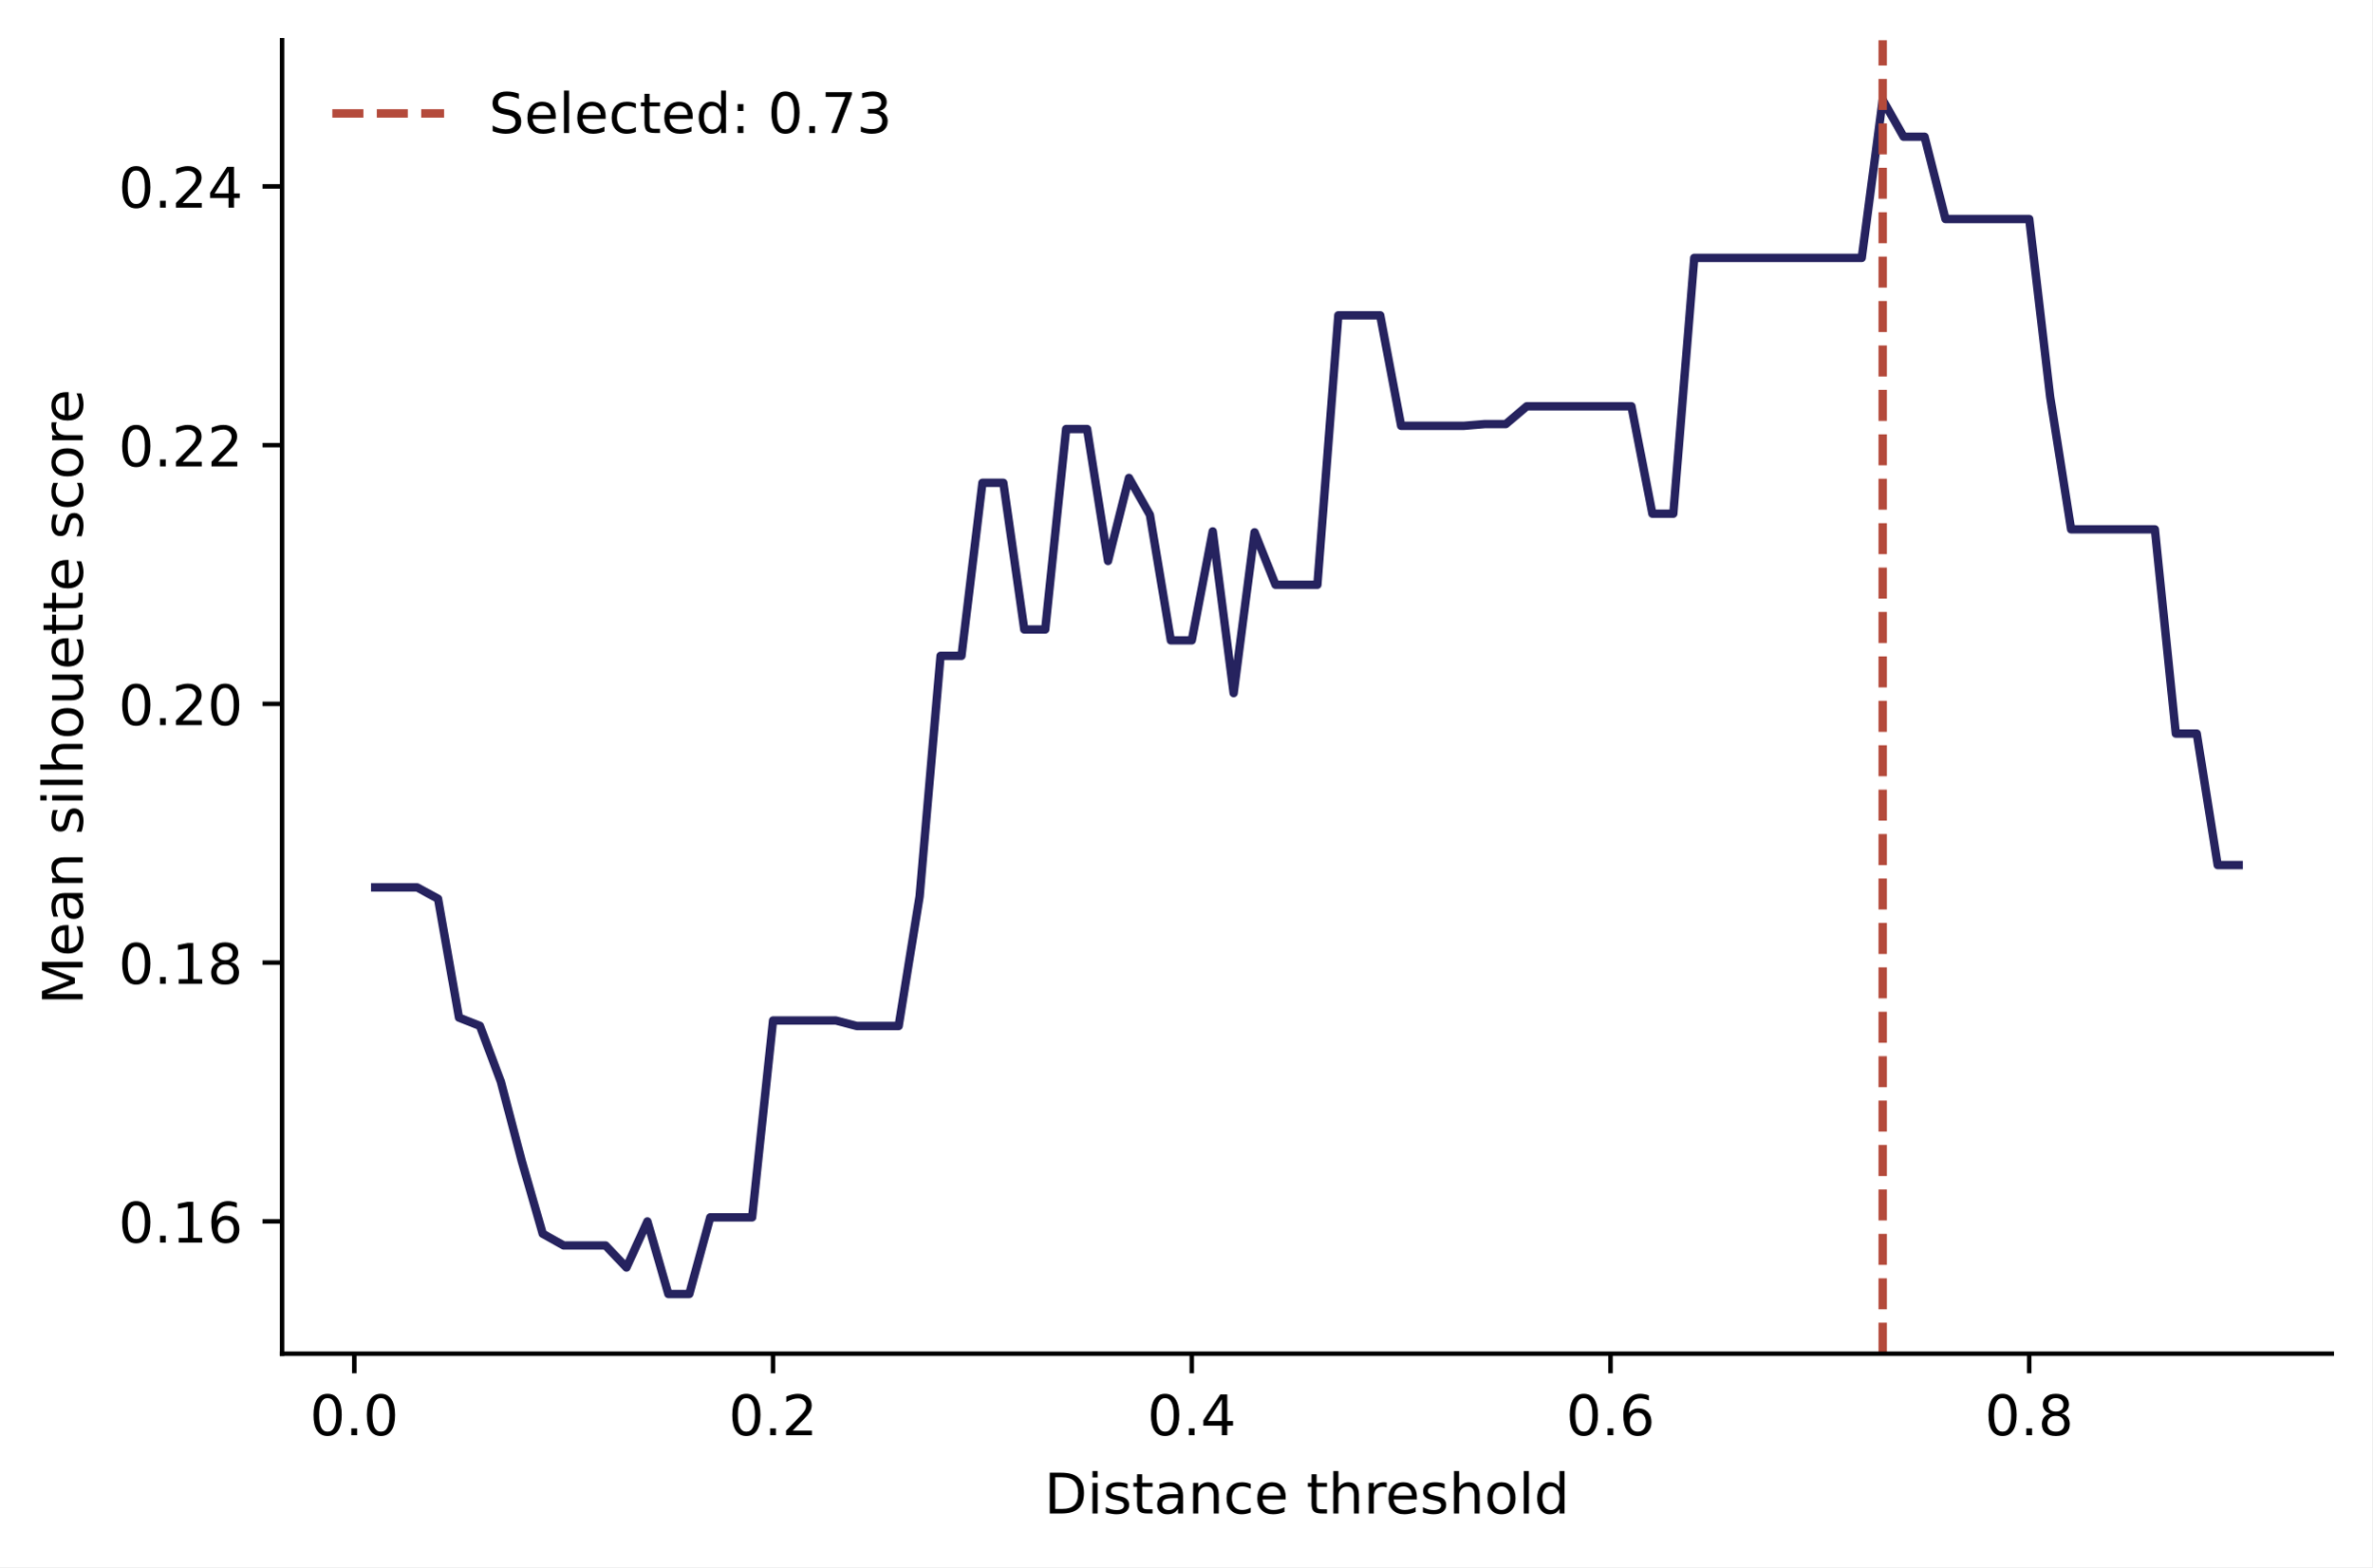
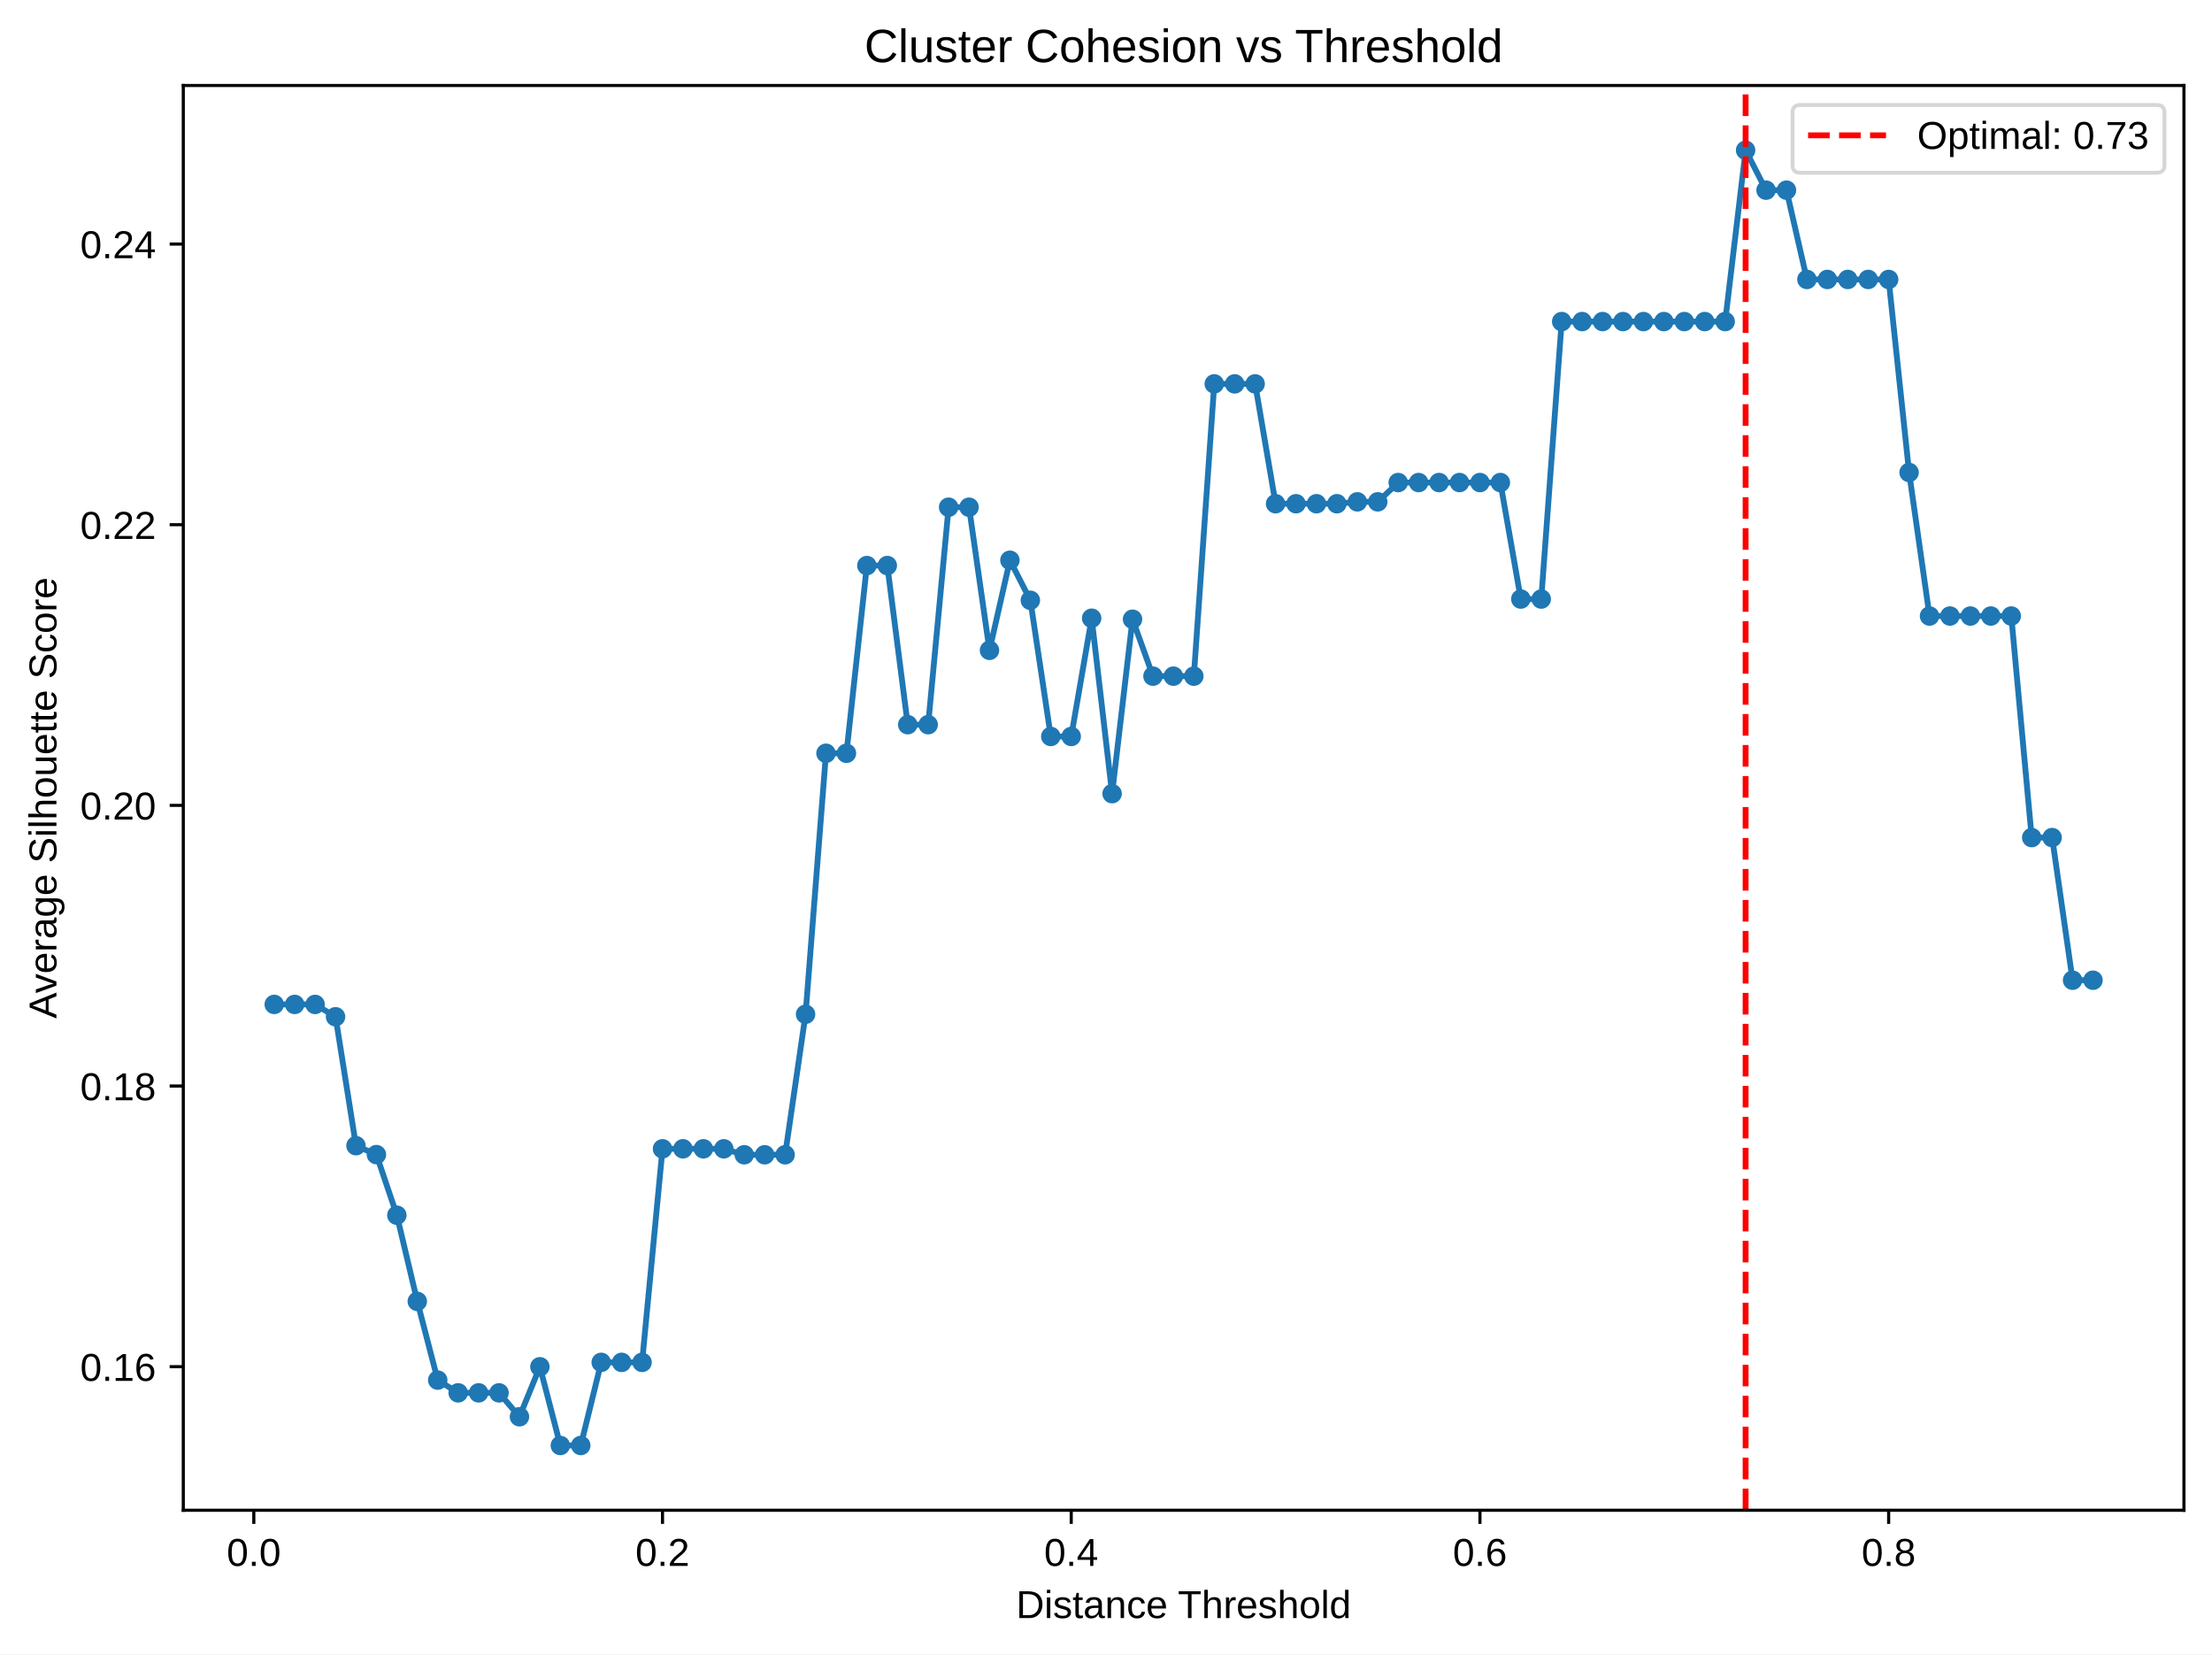
- <svg xmlns="http://www.w3.org/2000/svg" xmlns:xlink="http://www.w3.org/1999/xlink" width="424.424pt" height="280.478pt" viewBox="0 0 424.424 280.478" version="1.1">
+ <svg xmlns="http://www.w3.org/2000/svg" xmlns:xlink="http://www.w3.org/1999/xlink" width="567.743pt" height="424.498pt" viewBox="0 0 567.743 424.498" version="1.1">
  <defs>
    <style type="text/css">*{stroke-linejoin: round; stroke-linecap: butt}</style>
  </defs>
  <g id="figure_1">
    <g id="patch_1">
-       <path d="M 0 280.478  L 424.424 280.478  L 424.424 0  L 0 0  z " style="fill: #ffffff" />
+       <path d="M 0 424.498  L 567.743 424.498  L 567.743 0  L 0 0  z " style="fill: #ffffff" />
    </g>
    <g id="axes_1">
      <g id="patch_2">
-         <path d="M 50.466 242.278  L 417.224 242.278  L 417.224 7.2  L 50.466 7.2  z " style="fill: #ffffff" />
+         <path d="M 47.046 387.528  L 560.543 387.528  L 560.543 21.936  L 47.046 21.936  z " style="fill: #ffffff" />
      </g>
      <g id="matplotlib.axis_1">
        <g id="xtick_1">
          <g id="line2d_1">
            <defs>
-               <path id="m70bf249111" d="M 0 0  L 0 3.5  " style="stroke: #000000; stroke-width: 0.8" />
+               <path id="m20010faf57" d="M 0 0  L 0 3.5  " style="stroke: #000000; stroke-width: 0.8" />
            </defs>
            <g>
-               <use xlink:href="#m70bf249111" x="63.391" y="242.278" style="stroke: #000000; stroke-width: 0.8" />
+               <use xlink:href="#m20010faf57" x="65.142" y="387.528" style="stroke: #000000; stroke-width: 0.8" />
            </g>
          </g>
          <g id="text_1">
-             <text style="font-size: 10px; font-family: 'DejaVu Sans'; text-anchor: middle" x="63.391" y="256.875" transform="rotate(-0 63.39096 256.8753)">0.0</text>
+             <text style="font-size: 10px; font-family: 'Arial', sans-serif; text-anchor: middle" x="65.142" y="401.809" transform="rotate(-0 65.14157 401.8085)">0.0</text>
          </g>
        </g>
        <g id="xtick_2">
          <g id="line2d_2">
            <g>
-               <use xlink:href="#m70bf249111" x="138.316" y="242.278" style="stroke: #000000; stroke-width: 0.8" />
+               <use xlink:href="#m20010faf57" x="170.044" y="387.528" style="stroke: #000000; stroke-width: 0.8" />
            </g>
          </g>
          <g id="text_2">
-             <text style="font-size: 10px; font-family: 'DejaVu Sans'; text-anchor: middle" x="138.316" y="256.875" transform="rotate(-0 138.3159 256.8753)">0.2</text>
+             <text style="font-size: 10px; font-family: 'Arial', sans-serif; text-anchor: middle" x="170.044" y="401.809" transform="rotate(-0 170.044 401.8085)">0.2</text>
          </g>
        </g>
        <g id="xtick_3">
          <g id="line2d_3">
            <g>
-               <use xlink:href="#m70bf249111" x="213.241" y="242.278" style="stroke: #000000; stroke-width: 0.8" />
+               <use xlink:href="#m20010faf57" x="274.946" y="387.528" style="stroke: #000000; stroke-width: 0.8" />
            </g>
          </g>
          <g id="text_3">
-             <text style="font-size: 10px; font-family: 'DejaVu Sans'; text-anchor: middle" x="213.241" y="256.875" transform="rotate(-0 213.2409 256.8753)">0.4</text>
+             <text style="font-size: 10px; font-family: 'Arial', sans-serif; text-anchor: middle" x="274.946" y="401.809" transform="rotate(-0 274.9465 401.8085)">0.4</text>
          </g>
        </g>
        <g id="xtick_4">
          <g id="line2d_4">
            <g>
-               <use xlink:href="#m70bf249111" x="288.166" y="242.278" style="stroke: #000000; stroke-width: 0.8" />
+               <use xlink:href="#m20010faf57" x="379.849" y="387.528" style="stroke: #000000; stroke-width: 0.8" />
            </g>
          </g>
          <g id="text_4">
-             <text style="font-size: 10px; font-family: 'DejaVu Sans'; text-anchor: middle" x="288.166" y="256.875" transform="rotate(-0 288.1658 256.8753)">0.6</text>
+             <text style="font-size: 10px; font-family: 'Arial', sans-serif; text-anchor: middle" x="379.849" y="401.809" transform="rotate(-0 379.8489 401.8085)">0.6</text>
          </g>
        </g>
        <g id="xtick_5">
          <g id="line2d_5">
            <g>
-               <use xlink:href="#m70bf249111" x="363.091" y="242.278" style="stroke: #000000; stroke-width: 0.8" />
+               <use xlink:href="#m20010faf57" x="484.751" y="387.528" style="stroke: #000000; stroke-width: 0.8" />
            </g>
          </g>
          <g id="text_5">
-             <text style="font-size: 10px; font-family: 'DejaVu Sans'; text-anchor: middle" x="363.091" y="256.875" transform="rotate(-0 363.0908 256.8753)">0.8</text>
+             <text style="font-size: 10px; font-family: 'Arial', sans-serif; text-anchor: middle" x="484.751" y="401.809" transform="rotate(-0 484.7514 401.8085)">0.8</text>
          </g>
        </g>
        <g id="text_6">
-           <text style="font-size: 10px; font-family: 'DejaVu Sans'; text-anchor: middle" x="233.845" y="270.876" transform="rotate(-0 233.8452 270.8761)">Distance threshold</text>
+           <text style="font-size: 10px; font-family: 'Arial', sans-serif; text-anchor: middle" x="303.795" y="415.193" transform="rotate(-0 303.7946 415.1933)">Distance Threshold</text>
        </g>
      </g>
      <g id="matplotlib.axis_2">
        <g id="ytick_1">
          <g id="line2d_6">
            <defs>
-               <path id="m12862e683e" d="M 0 0  L -3.5 0  " style="stroke: #000000; stroke-width: 0.8" />
+               <path id="me46d1c47de" d="M 0 0  L -3.5 0  " style="stroke: #000000; stroke-width: 0.8" />
            </defs>
            <g>
-               <use xlink:href="#m12862e683e" x="50.466" y="218.594" style="stroke: #000000; stroke-width: 0.8" />
+               <use xlink:href="#me46d1c47de" x="47.046" y="350.695" style="stroke: #000000; stroke-width: 0.8" />
            </g>
          </g>
          <g id="text_7">
-             <text style="font-size: 10px; font-family: 'DejaVu Sans'; text-anchor: end" x="43.466" y="222.393" transform="rotate(-0 43.46641 222.3928)">0.16</text>
+             <text style="font-size: 10px; font-family: 'Arial', sans-serif; text-anchor: end" x="40.046" y="354.336" transform="rotate(-0 40.0459 354.3356)">0.16</text>
          </g>
        </g>
        <g id="ytick_2">
          <g id="line2d_7">
            <g>
-               <use xlink:href="#m12862e683e" x="50.466" y="172.285" style="stroke: #000000; stroke-width: 0.8" />
+               <use xlink:href="#me46d1c47de" x="47.046" y="278.677" style="stroke: #000000; stroke-width: 0.8" />
            </g>
          </g>
          <g id="text_8">
-             <text style="font-size: 10px; font-family: 'DejaVu Sans'; text-anchor: end" x="43.466" y="176.084" transform="rotate(-0 43.46641 176.0842)">0.18</text>
+             <text style="font-size: 10px; font-family: 'Arial', sans-serif; text-anchor: end" x="40.046" y="282.317" transform="rotate(-0 40.0459 282.3167)">0.18</text>
          </g>
        </g>
        <g id="ytick_3">
          <g id="line2d_8">
            <g>
-               <use xlink:href="#m12862e683e" x="50.466" y="125.977" style="stroke: #000000; stroke-width: 0.8" />
+               <use xlink:href="#me46d1c47de" x="47.046" y="206.658" style="stroke: #000000; stroke-width: 0.8" />
            </g>
          </g>
          <g id="text_9">
-             <text style="font-size: 10px; font-family: 'DejaVu Sans'; text-anchor: end" x="43.466" y="129.776" transform="rotate(-0 43.46641 129.7756)">0.20</text>
+             <text style="font-size: 10px; font-family: 'Arial', sans-serif; text-anchor: end" x="40.046" y="210.298" transform="rotate(-0 40.0459 210.2977)">0.20</text>
          </g>
        </g>
        <g id="ytick_4">
          <g id="line2d_9">
            <g>
-               <use xlink:href="#m12862e683e" x="50.466" y="79.668" style="stroke: #000000; stroke-width: 0.8" />
+               <use xlink:href="#me46d1c47de" x="47.046" y="134.639" style="stroke: #000000; stroke-width: 0.8" />
            </g>
          </g>
          <g id="text_10">
-             <text style="font-size: 10px; font-family: 'DejaVu Sans'; text-anchor: end" x="43.466" y="83.467" transform="rotate(-0 43.46641 83.46705)">0.22</text>
+             <text style="font-size: 10px; font-family: 'Arial', sans-serif; text-anchor: end" x="40.046" y="138.279" transform="rotate(-0 40.0459 138.2788)">0.22</text>
          </g>
        </g>
        <g id="ytick_5">
          <g id="line2d_10">
            <g>
-               <use xlink:href="#m12862e683e" x="50.466" y="33.36" style="stroke: #000000; stroke-width: 0.8" />
+               <use xlink:href="#me46d1c47de" x="47.046" y="62.62" style="stroke: #000000; stroke-width: 0.8" />
            </g>
          </g>
          <g id="text_11">
-             <text style="font-size: 10px; font-family: 'DejaVu Sans'; text-anchor: end" x="43.466" y="37.158" transform="rotate(-0 43.46641 37.15845)">0.24</text>
+             <text style="font-size: 10px; font-family: 'Arial', sans-serif; text-anchor: end" x="40.046" y="66.26" transform="rotate(-0 40.0459 66.25982)">0.24</text>
          </g>
        </g>
        <g id="text_12">
-           <text style="font-size: 10px; font-family: 'DejaVu Sans'; text-anchor: middle" x="14.798" y="124.739" transform="rotate(-90 14.79844 124.7388)">Mean silhouette score</text>
+           <text style="font-size: 10px; font-family: 'Arial', sans-serif; text-anchor: middle" x="14.48" y="204.732" transform="rotate(-90 14.48027 204.7323)">Average Silhouette Score</text>
        </g>
      </g>
      <g id="line2d_11">
-         <path d="M 67.137 158.82  L 70.883 158.82  L 74.63 158.82  L 78.376 160.856  L 82.122 182.128  L 85.868 183.601  L 89.615 193.6  L 93.361 207.817  L 97.107 220.807  L 100.853 222.908  L 104.6 222.908  L 108.346 222.908  L 112.092 226.851  L 115.838 218.604  L 119.585 231.592  L 123.331 231.592  L 127.077 217.879  L 130.823 217.879  L 134.57 217.879  L 138.316 182.643  L 142.062 182.643  L 145.808 182.643  L 149.555 182.643  L 153.301 183.626  L 157.047 183.626  L 160.793 183.626  L 164.54 160.443  L 168.286 117.381  L 172.032 117.381  L 175.778 86.41  L 179.525 86.41  L 183.271 112.663  L 187.017 112.663  L 190.763 76.783  L 194.51 76.783  L 198.256 100.397  L 202.002 85.533  L 205.748 92.139  L 209.495 114.608  L 213.241 114.608  L 216.987 95.101  L 220.733 124.045  L 224.48 95.265  L 228.226 104.657  L 231.972 104.657  L 235.718 104.657  L 239.465 56.432  L 243.211 56.432  L 246.957 56.432  L 250.703 76.208  L 254.45 76.208  L 258.196 76.208  L 261.942 76.208  L 265.688 75.897  L 269.435 75.897  L 273.181 72.713  L 276.927 72.713  L 280.673 72.713  L 284.42 72.713  L 288.166 72.713  L 291.912 72.713  L 295.658 91.936  L 299.405 91.936  L 303.151 46.153  L 306.897 46.153  L 310.643 46.153  L 314.39 46.153  L 318.136 46.153  L 321.882 46.153  L 325.628 46.153  L 329.375 46.153  L 333.121 46.153  L 336.867 17.885  L 340.613 24.472  L 344.36 24.472  L 348.106 39.201  L 351.852 39.201  L 355.598 39.201  L 359.345 39.201  L 363.091 39.201  L 366.837 71.051  L 370.583 94.737  L 374.33 94.737  L 378.076 94.737  L 381.822 94.737  L 385.568 94.737  L 389.315 131.292  L 393.061 131.292  L 396.807 154.826  L 400.553 154.826  " clip-path="url(#p72cd933d63)" style="fill: none; stroke: #26235f; stroke-width: 1.5; stroke-linecap: square" />
+         <path d="M 70.387 257.735  L 75.632 257.735  L 80.877 257.735  L 86.122 260.901  L 91.367 293.984  L 96.612 296.275  L 101.857 311.825  L 107.103 333.935  L 112.348 354.136  L 117.593 357.405  L 122.838 357.405  L 128.083 357.405  L 133.328 363.537  L 138.573 350.711  L 143.818 370.91  L 149.064 370.91  L 154.309 349.583  L 159.554 349.583  L 164.799 349.583  L 170.044 294.785  L 175.289 294.785  L 180.534 294.785  L 185.779 294.785  L 191.025 296.313  L 196.27 296.313  L 201.515 296.313  L 206.76 260.26  L 212.005 193.29  L 217.25 193.29  L 222.495 145.123  L 227.74 145.123  L 232.985 185.953  L 238.231 185.953  L 243.476 130.151  L 248.721 130.151  L 253.966 166.875  L 259.211 143.76  L 264.456 154.034  L 269.701 188.977  L 274.946 188.977  L 280.192 158.64  L 285.437 203.653  L 290.682 158.895  L 295.927 173.501  L 301.172 173.501  L 306.417 173.501  L 311.662 98.501  L 316.907 98.501  L 322.153 98.501  L 327.398 129.257  L 332.643 129.257  L 337.888 129.257  L 343.133 129.257  L 348.378 128.774  L 353.623 128.774  L 358.868 123.822  L 364.114 123.822  L 369.359 123.822  L 374.604 123.822  L 379.849 123.822  L 385.094 123.822  L 390.339 153.718  L 395.584 153.718  L 400.829 82.516  L 406.075 82.516  L 411.32 82.516  L 416.565 82.516  L 421.81 82.516  L 427.055 82.516  L 432.3 82.516  L 437.545 82.516  L 442.79 82.516  L 448.036 38.554  L 453.281 48.797  L 458.526 48.797  L 463.771 71.705  L 469.016 71.705  L 474.261 71.705  L 479.506 71.705  L 484.751 71.705  L 489.997 121.237  L 495.242 158.073  L 500.487 158.073  L 505.732 158.073  L 510.977 158.073  L 516.222 158.073  L 521.467 214.924  L 526.712 214.924  L 531.957 251.524  L 537.203 251.524  " clip-path="url(#pd60b3ec2c4)" style="fill: none; stroke: #1f77b4; stroke-width: 1.5; stroke-linecap: square" />
+         <defs>
+           <path id="mebb94356d7" d="M 0 2  C 0.53 2 1.039 1.789 1.414 1.414  C 1.789 1.039 2 0.53 2 0  C 2 -0.53 1.789 -1.039 1.414 -1.414  C 1.039 -1.789 0.53 -2 0 -2  C -0.53 -2 -1.039 -1.789 -1.414 -1.414  C -1.789 -1.039 -2 -0.53 -2 0  C -2 0.53 -1.789 1.039 -1.414 1.414  C -1.039 1.789 -0.53 2 0 2  z " style="stroke: #1f77b4" />
+         </defs>
+         <g clip-path="url(#pd60b3ec2c4)">
+           <use xlink:href="#mebb94356d7" x="70.387" y="257.735" style="fill: #1f77b4; stroke: #1f77b4" />
+           <use xlink:href="#mebb94356d7" x="75.632" y="257.735" style="fill: #1f77b4; stroke: #1f77b4" />
+           <use xlink:href="#mebb94356d7" x="80.877" y="257.735" style="fill: #1f77b4; stroke: #1f77b4" />
+           <use xlink:href="#mebb94356d7" x="86.122" y="260.901" style="fill: #1f77b4; stroke: #1f77b4" />
+           <use xlink:href="#mebb94356d7" x="91.367" y="293.984" style="fill: #1f77b4; stroke: #1f77b4" />
+           <use xlink:href="#mebb94356d7" x="96.612" y="296.275" style="fill: #1f77b4; stroke: #1f77b4" />
+           <use xlink:href="#mebb94356d7" x="101.857" y="311.825" style="fill: #1f77b4; stroke: #1f77b4" />
+           <use xlink:href="#mebb94356d7" x="107.103" y="333.935" style="fill: #1f77b4; stroke: #1f77b4" />
+           <use xlink:href="#mebb94356d7" x="112.348" y="354.136" style="fill: #1f77b4; stroke: #1f77b4" />
+           <use xlink:href="#mebb94356d7" x="117.593" y="357.405" style="fill: #1f77b4; stroke: #1f77b4" />
+           <use xlink:href="#mebb94356d7" x="122.838" y="357.405" style="fill: #1f77b4; stroke: #1f77b4" />
+           <use xlink:href="#mebb94356d7" x="128.083" y="357.405" style="fill: #1f77b4; stroke: #1f77b4" />
+           <use xlink:href="#mebb94356d7" x="133.328" y="363.537" style="fill: #1f77b4; stroke: #1f77b4" />
+           <use xlink:href="#mebb94356d7" x="138.573" y="350.711" style="fill: #1f77b4; stroke: #1f77b4" />
+           <use xlink:href="#mebb94356d7" x="143.818" y="370.91" style="fill: #1f77b4; stroke: #1f77b4" />
+           <use xlink:href="#mebb94356d7" x="149.064" y="370.91" style="fill: #1f77b4; stroke: #1f77b4" />
+           <use xlink:href="#mebb94356d7" x="154.309" y="349.583" style="fill: #1f77b4; stroke: #1f77b4" />
+           <use xlink:href="#mebb94356d7" x="159.554" y="349.583" style="fill: #1f77b4; stroke: #1f77b4" />
+           <use xlink:href="#mebb94356d7" x="164.799" y="349.583" style="fill: #1f77b4; stroke: #1f77b4" />
+           <use xlink:href="#mebb94356d7" x="170.044" y="294.785" style="fill: #1f77b4; stroke: #1f77b4" />
+           <use xlink:href="#mebb94356d7" x="175.289" y="294.785" style="fill: #1f77b4; stroke: #1f77b4" />
+           <use xlink:href="#mebb94356d7" x="180.534" y="294.785" style="fill: #1f77b4; stroke: #1f77b4" />
+           <use xlink:href="#mebb94356d7" x="185.779" y="294.785" style="fill: #1f77b4; stroke: #1f77b4" />
+           <use xlink:href="#mebb94356d7" x="191.025" y="296.313" style="fill: #1f77b4; stroke: #1f77b4" />
+           <use xlink:href="#mebb94356d7" x="196.27" y="296.313" style="fill: #1f77b4; stroke: #1f77b4" />
+           <use xlink:href="#mebb94356d7" x="201.515" y="296.313" style="fill: #1f77b4; stroke: #1f77b4" />
+           <use xlink:href="#mebb94356d7" x="206.76" y="260.26" style="fill: #1f77b4; stroke: #1f77b4" />
+           <use xlink:href="#mebb94356d7" x="212.005" y="193.29" style="fill: #1f77b4; stroke: #1f77b4" />
+           <use xlink:href="#mebb94356d7" x="217.25" y="193.29" style="fill: #1f77b4; stroke: #1f77b4" />
+           <use xlink:href="#mebb94356d7" x="222.495" y="145.123" style="fill: #1f77b4; stroke: #1f77b4" />
+           <use xlink:href="#mebb94356d7" x="227.74" y="145.123" style="fill: #1f77b4; stroke: #1f77b4" />
+           <use xlink:href="#mebb94356d7" x="232.985" y="185.953" style="fill: #1f77b4; stroke: #1f77b4" />
+           <use xlink:href="#mebb94356d7" x="238.231" y="185.953" style="fill: #1f77b4; stroke: #1f77b4" />
+           <use xlink:href="#mebb94356d7" x="243.476" y="130.151" style="fill: #1f77b4; stroke: #1f77b4" />
+           <use xlink:href="#mebb94356d7" x="248.721" y="130.151" style="fill: #1f77b4; stroke: #1f77b4" />
+           <use xlink:href="#mebb94356d7" x="253.966" y="166.875" style="fill: #1f77b4; stroke: #1f77b4" />
+           <use xlink:href="#mebb94356d7" x="259.211" y="143.76" style="fill: #1f77b4; stroke: #1f77b4" />
+           <use xlink:href="#mebb94356d7" x="264.456" y="154.034" style="fill: #1f77b4; stroke: #1f77b4" />
+           <use xlink:href="#mebb94356d7" x="269.701" y="188.977" style="fill: #1f77b4; stroke: #1f77b4" />
+           <use xlink:href="#mebb94356d7" x="274.946" y="188.977" style="fill: #1f77b4; stroke: #1f77b4" />
+           <use xlink:href="#mebb94356d7" x="280.192" y="158.64" style="fill: #1f77b4; stroke: #1f77b4" />
+           <use xlink:href="#mebb94356d7" x="285.437" y="203.653" style="fill: #1f77b4; stroke: #1f77b4" />
+           <use xlink:href="#mebb94356d7" x="290.682" y="158.895" style="fill: #1f77b4; stroke: #1f77b4" />
+           <use xlink:href="#mebb94356d7" x="295.927" y="173.501" style="fill: #1f77b4; stroke: #1f77b4" />
+           <use xlink:href="#mebb94356d7" x="301.172" y="173.501" style="fill: #1f77b4; stroke: #1f77b4" />
+           <use xlink:href="#mebb94356d7" x="306.417" y="173.501" style="fill: #1f77b4; stroke: #1f77b4" />
+           <use xlink:href="#mebb94356d7" x="311.662" y="98.501" style="fill: #1f77b4; stroke: #1f77b4" />
+           <use xlink:href="#mebb94356d7" x="316.907" y="98.501" style="fill: #1f77b4; stroke: #1f77b4" />
+           <use xlink:href="#mebb94356d7" x="322.153" y="98.501" style="fill: #1f77b4; stroke: #1f77b4" />
+           <use xlink:href="#mebb94356d7" x="327.398" y="129.257" style="fill: #1f77b4; stroke: #1f77b4" />
+           <use xlink:href="#mebb94356d7" x="332.643" y="129.257" style="fill: #1f77b4; stroke: #1f77b4" />
+           <use xlink:href="#mebb94356d7" x="337.888" y="129.257" style="fill: #1f77b4; stroke: #1f77b4" />
+           <use xlink:href="#mebb94356d7" x="343.133" y="129.257" style="fill: #1f77b4; stroke: #1f77b4" />
+           <use xlink:href="#mebb94356d7" x="348.378" y="128.774" style="fill: #1f77b4; stroke: #1f77b4" />
+           <use xlink:href="#mebb94356d7" x="353.623" y="128.774" style="fill: #1f77b4; stroke: #1f77b4" />
+           <use xlink:href="#mebb94356d7" x="358.868" y="123.822" style="fill: #1f77b4; stroke: #1f77b4" />
+           <use xlink:href="#mebb94356d7" x="364.114" y="123.822" style="fill: #1f77b4; stroke: #1f77b4" />
+           <use xlink:href="#mebb94356d7" x="369.359" y="123.822" style="fill: #1f77b4; stroke: #1f77b4" />
+           <use xlink:href="#mebb94356d7" x="374.604" y="123.822" style="fill: #1f77b4; stroke: #1f77b4" />
+           <use xlink:href="#mebb94356d7" x="379.849" y="123.822" style="fill: #1f77b4; stroke: #1f77b4" />
+           <use xlink:href="#mebb94356d7" x="385.094" y="123.822" style="fill: #1f77b4; stroke: #1f77b4" />
+           <use xlink:href="#mebb94356d7" x="390.339" y="153.718" style="fill: #1f77b4; stroke: #1f77b4" />
+           <use xlink:href="#mebb94356d7" x="395.584" y="153.718" style="fill: #1f77b4; stroke: #1f77b4" />
+           <use xlink:href="#mebb94356d7" x="400.829" y="82.516" style="fill: #1f77b4; stroke: #1f77b4" />
+           <use xlink:href="#mebb94356d7" x="406.075" y="82.516" style="fill: #1f77b4; stroke: #1f77b4" />
+           <use xlink:href="#mebb94356d7" x="411.32" y="82.516" style="fill: #1f77b4; stroke: #1f77b4" />
+           <use xlink:href="#mebb94356d7" x="416.565" y="82.516" style="fill: #1f77b4; stroke: #1f77b4" />
+           <use xlink:href="#mebb94356d7" x="421.81" y="82.516" style="fill: #1f77b4; stroke: #1f77b4" />
+           <use xlink:href="#mebb94356d7" x="427.055" y="82.516" style="fill: #1f77b4; stroke: #1f77b4" />
+           <use xlink:href="#mebb94356d7" x="432.3" y="82.516" style="fill: #1f77b4; stroke: #1f77b4" />
+           <use xlink:href="#mebb94356d7" x="437.545" y="82.516" style="fill: #1f77b4; stroke: #1f77b4" />
+           <use xlink:href="#mebb94356d7" x="442.79" y="82.516" style="fill: #1f77b4; stroke: #1f77b4" />
+           <use xlink:href="#mebb94356d7" x="448.036" y="38.554" style="fill: #1f77b4; stroke: #1f77b4" />
+           <use xlink:href="#mebb94356d7" x="453.281" y="48.797" style="fill: #1f77b4; stroke: #1f77b4" />
+           <use xlink:href="#mebb94356d7" x="458.526" y="48.797" style="fill: #1f77b4; stroke: #1f77b4" />
+           <use xlink:href="#mebb94356d7" x="463.771" y="71.705" style="fill: #1f77b4; stroke: #1f77b4" />
+           <use xlink:href="#mebb94356d7" x="469.016" y="71.705" style="fill: #1f77b4; stroke: #1f77b4" />
+           <use xlink:href="#mebb94356d7" x="474.261" y="71.705" style="fill: #1f77b4; stroke: #1f77b4" />
+           <use xlink:href="#mebb94356d7" x="479.506" y="71.705" style="fill: #1f77b4; stroke: #1f77b4" />
+           <use xlink:href="#mebb94356d7" x="484.751" y="71.705" style="fill: #1f77b4; stroke: #1f77b4" />
+           <use xlink:href="#mebb94356d7" x="489.997" y="121.237" style="fill: #1f77b4; stroke: #1f77b4" />
+           <use xlink:href="#mebb94356d7" x="495.242" y="158.073" style="fill: #1f77b4; stroke: #1f77b4" />
+           <use xlink:href="#mebb94356d7" x="500.487" y="158.073" style="fill: #1f77b4; stroke: #1f77b4" />
+           <use xlink:href="#mebb94356d7" x="505.732" y="158.073" style="fill: #1f77b4; stroke: #1f77b4" />
+           <use xlink:href="#mebb94356d7" x="510.977" y="158.073" style="fill: #1f77b4; stroke: #1f77b4" />
+           <use xlink:href="#mebb94356d7" x="516.222" y="158.073" style="fill: #1f77b4; stroke: #1f77b4" />
+           <use xlink:href="#mebb94356d7" x="521.467" y="214.924" style="fill: #1f77b4; stroke: #1f77b4" />
+           <use xlink:href="#mebb94356d7" x="526.712" y="214.924" style="fill: #1f77b4; stroke: #1f77b4" />
+           <use xlink:href="#mebb94356d7" x="531.957" y="251.524" style="fill: #1f77b4; stroke: #1f77b4" />
+           <use xlink:href="#mebb94356d7" x="537.203" y="251.524" style="fill: #1f77b4; stroke: #1f77b4" />
+         </g>
      </g>
      <g id="line2d_12">
-         <path d="M 336.867 242.278  L 336.867 7.2  " clip-path="url(#p72cd933d63)" style="fill: none; stroke-dasharray: 5.55,2.4; stroke-dashoffset: 0; stroke: #b44a3b; stroke-width: 1.5" />
+         <path d="M 448.036 387.528  L 448.036 21.936  " clip-path="url(#pd60b3ec2c4)" style="fill: none; stroke-dasharray: 5.55,2.4; stroke-dashoffset: 0; stroke: #ff0000; stroke-width: 1.5" />
      </g>
      <g id="patch_3">
-         <path d="M 50.466 242.278  L 50.466 7.2  " style="fill: none; stroke: #000000; stroke-width: 0.8; stroke-linejoin: miter; stroke-linecap: square" />
+         <path d="M 47.046 387.528  L 47.046 21.936  " style="fill: none; stroke: #000000; stroke-width: 0.8; stroke-linejoin: miter; stroke-linecap: square" />
      </g>
      <g id="patch_4">
-         <path d="M 50.466 242.278  L 417.224 242.278  " style="fill: none; stroke: #000000; stroke-width: 0.8; stroke-linejoin: miter; stroke-linecap: square" />
+         <path d="M 560.543 387.528  L 560.543 21.936  " style="fill: none; stroke: #000000; stroke-width: 0.8; stroke-linejoin: miter; stroke-linecap: square" />
+       </g>
+       <g id="patch_5">
+         <path d="M 47.046 387.528  L 560.543 387.528  " style="fill: none; stroke: #000000; stroke-width: 0.8; stroke-linejoin: miter; stroke-linecap: square" />
+       </g>
+       <g id="patch_6">
+         <path d="M 47.046 21.936  L 560.543 21.936  " style="fill: none; stroke: #000000; stroke-width: 0.8; stroke-linejoin: miter; stroke-linecap: square" />
+       </g>
+       <g id="text_13">
+         <text style="font-size: 12px; font-family: 'Arial', sans-serif; text-anchor: middle" x="303.795" y="15.936" transform="rotate(-0 303.7946 15.93633)">Cluster Cohesion vs Threshold</text>
      </g>
      <g id="legend_1">
+         <g id="patch_7">
+           <path d="M 462.075 44.327  L 553.543 44.327  Q 555.543 44.327 555.543 42.327  L 555.543 28.936  Q 555.543 26.936 553.543 26.936  L 462.075 26.936  Q 460.075 26.936 460.075 28.936  L 460.075 42.327  Q 460.075 44.327 462.075 44.327  z " style="fill: #ffffff; opacity: 0.8; stroke: #cccccc; stroke-linejoin: miter" />
+         </g>
        <g id="line2d_13">
-           <path d="M 59.466 20.298  L 69.466 20.298  L 79.466 20.298  " style="fill: none; stroke-dasharray: 5.55,2.4; stroke-dashoffset: 0; stroke: #b44a3b; stroke-width: 1.5" />
-         </g>
-         <g id="text_13">
-           <text style="font-size: 10px; font-family: 'DejaVu Sans'; text-anchor: start" x="87.466" y="23.798" transform="rotate(-0 87.46641 23.79844)">Selected: 0.73</text>
+           <path d="M 464.075 34.722  L 474.075 34.722  L 484.075 34.722  " style="fill: none; stroke-dasharray: 5.55,2.4; stroke-dashoffset: 0; stroke: #ff0000; stroke-width: 1.5" />
+         </g>
+         <g id="text_14">
+           <text style="font-size: 10px; font-family: 'Arial', sans-serif; text-anchor: start" x="492.075" y="38.222" transform="rotate(-0 492.0746 38.22227)">Optimal: 0.73</text>
        </g>
      </g>
    </g>
  </g>
  <defs>
-     <clipPath id="p72cd933d63">
-       <rect x="50.466" y="7.2" width="366.758" height="235.078" />
+     <clipPath id="pd60b3ec2c4">
+       <rect x="47.046" y="21.936" width="513.497" height="365.592" />
    </clipPath>
  </defs>
</svg>
